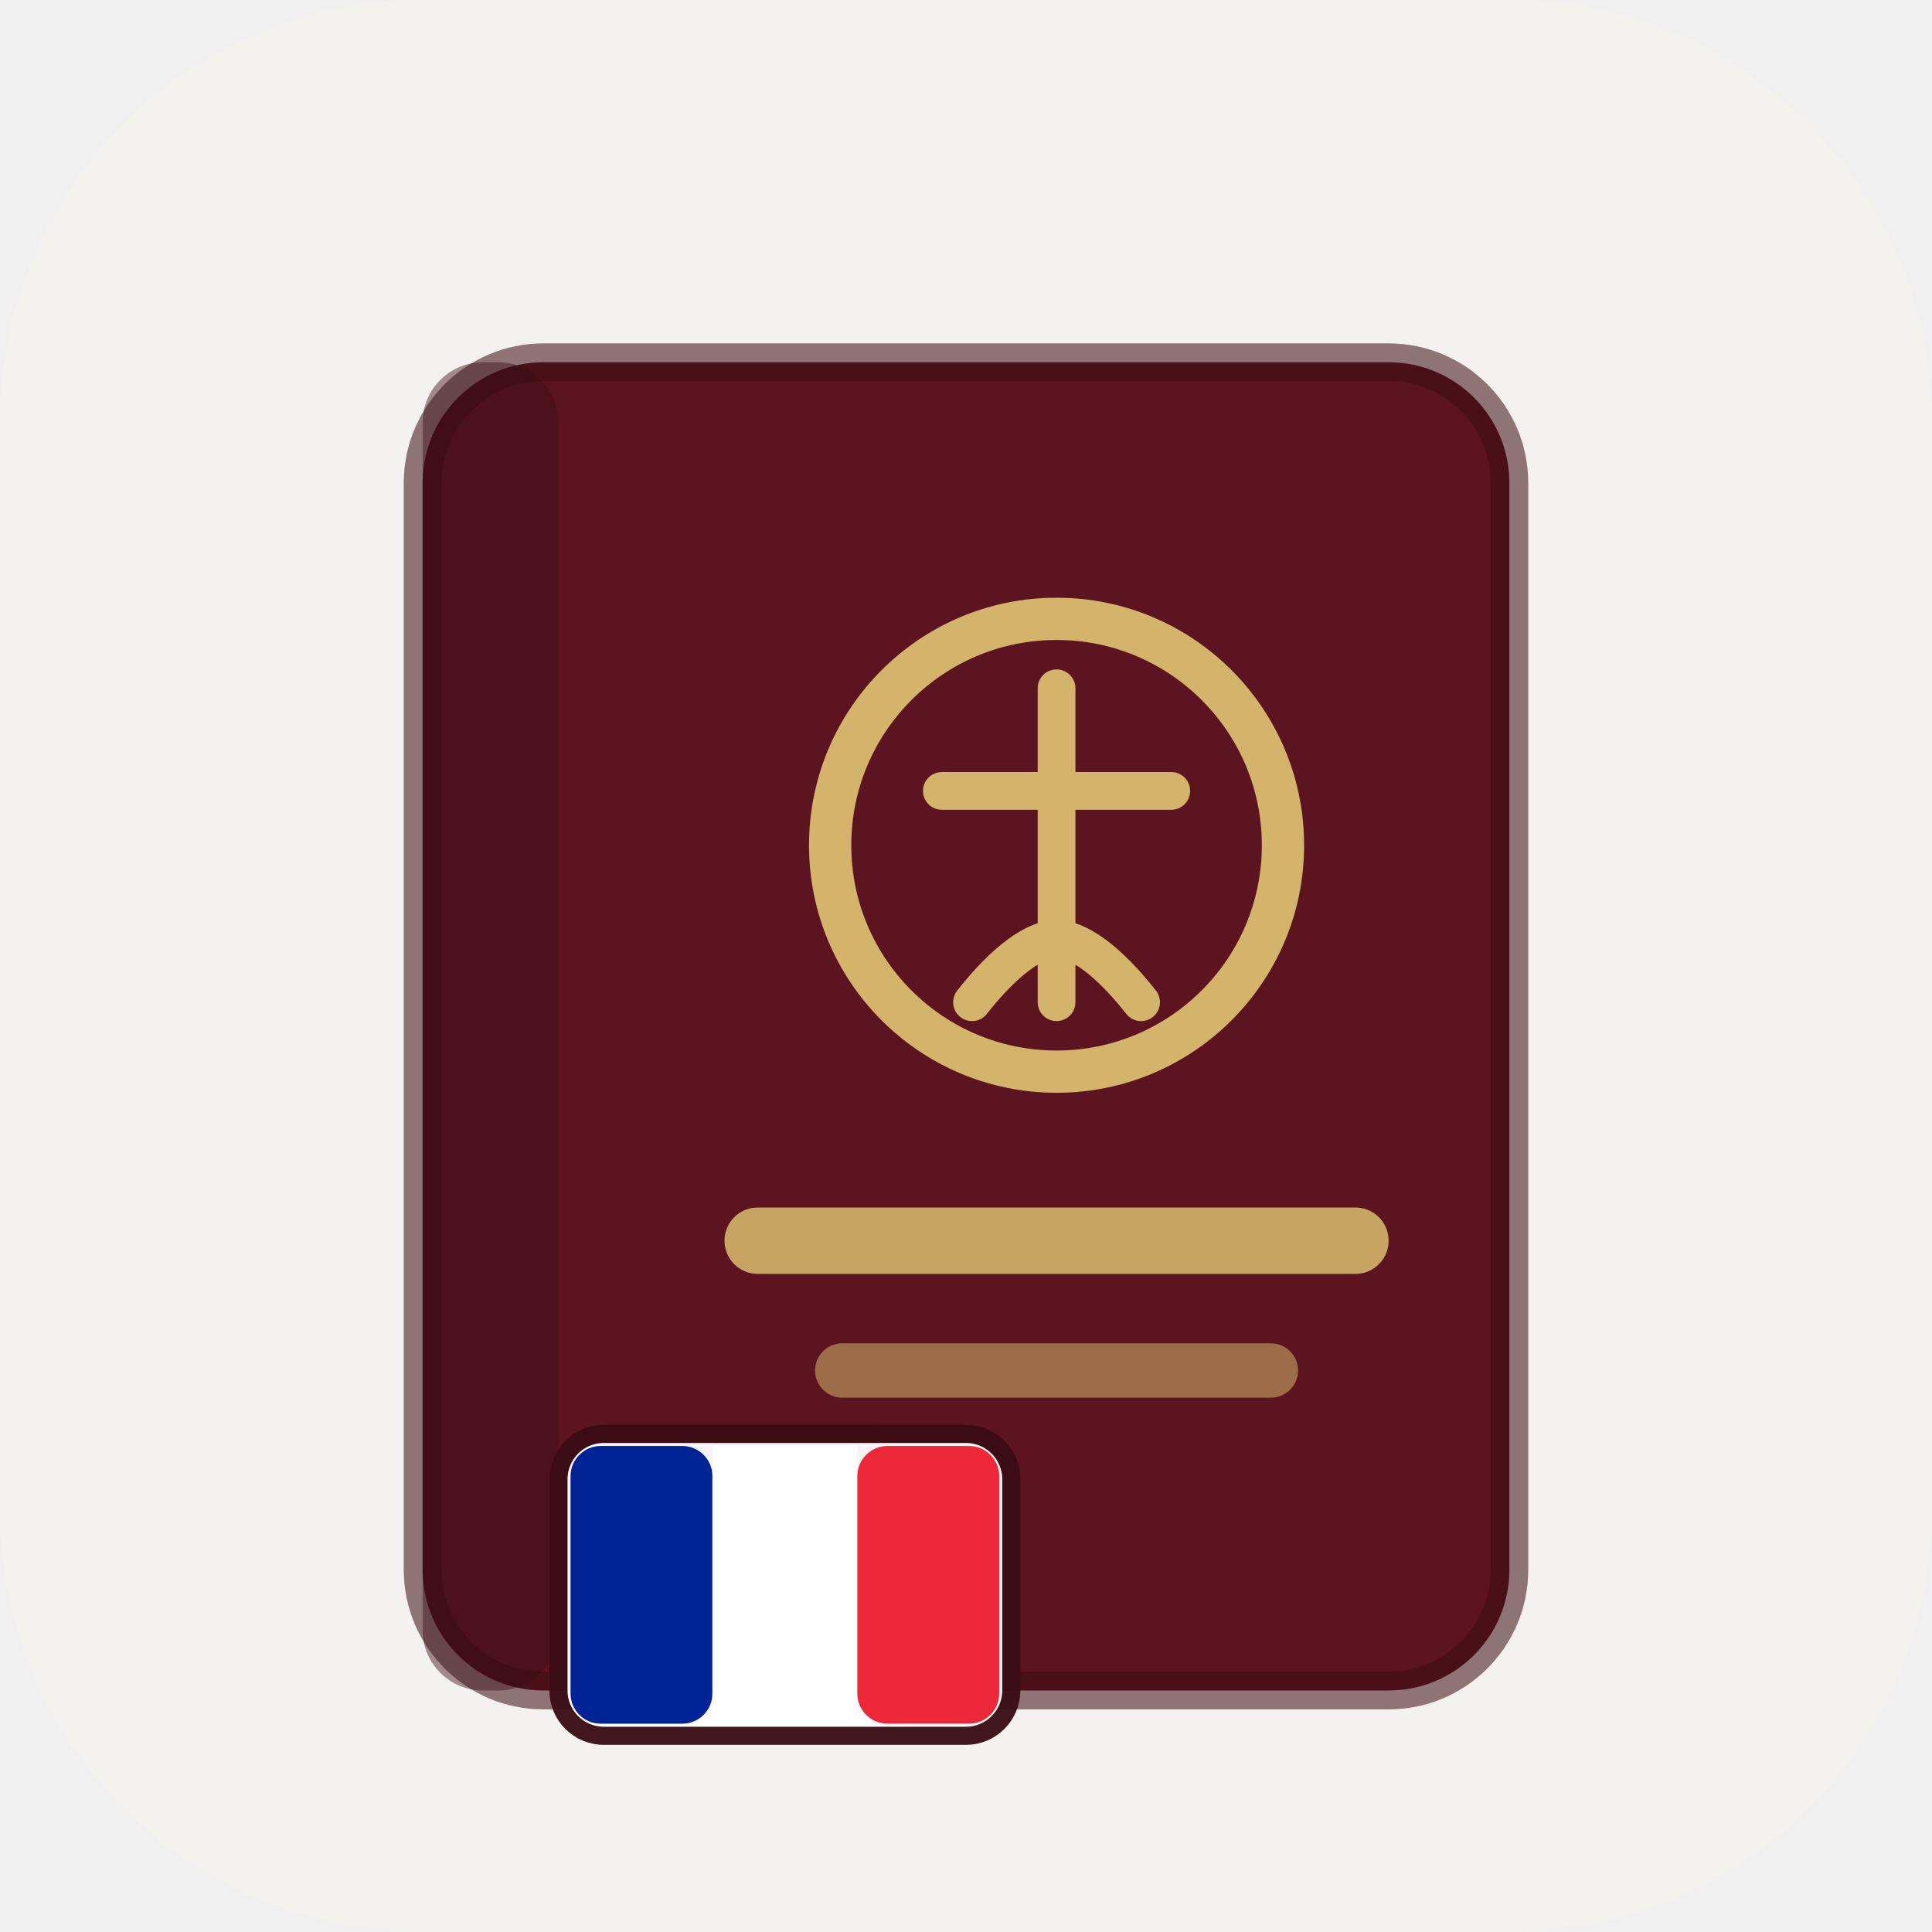
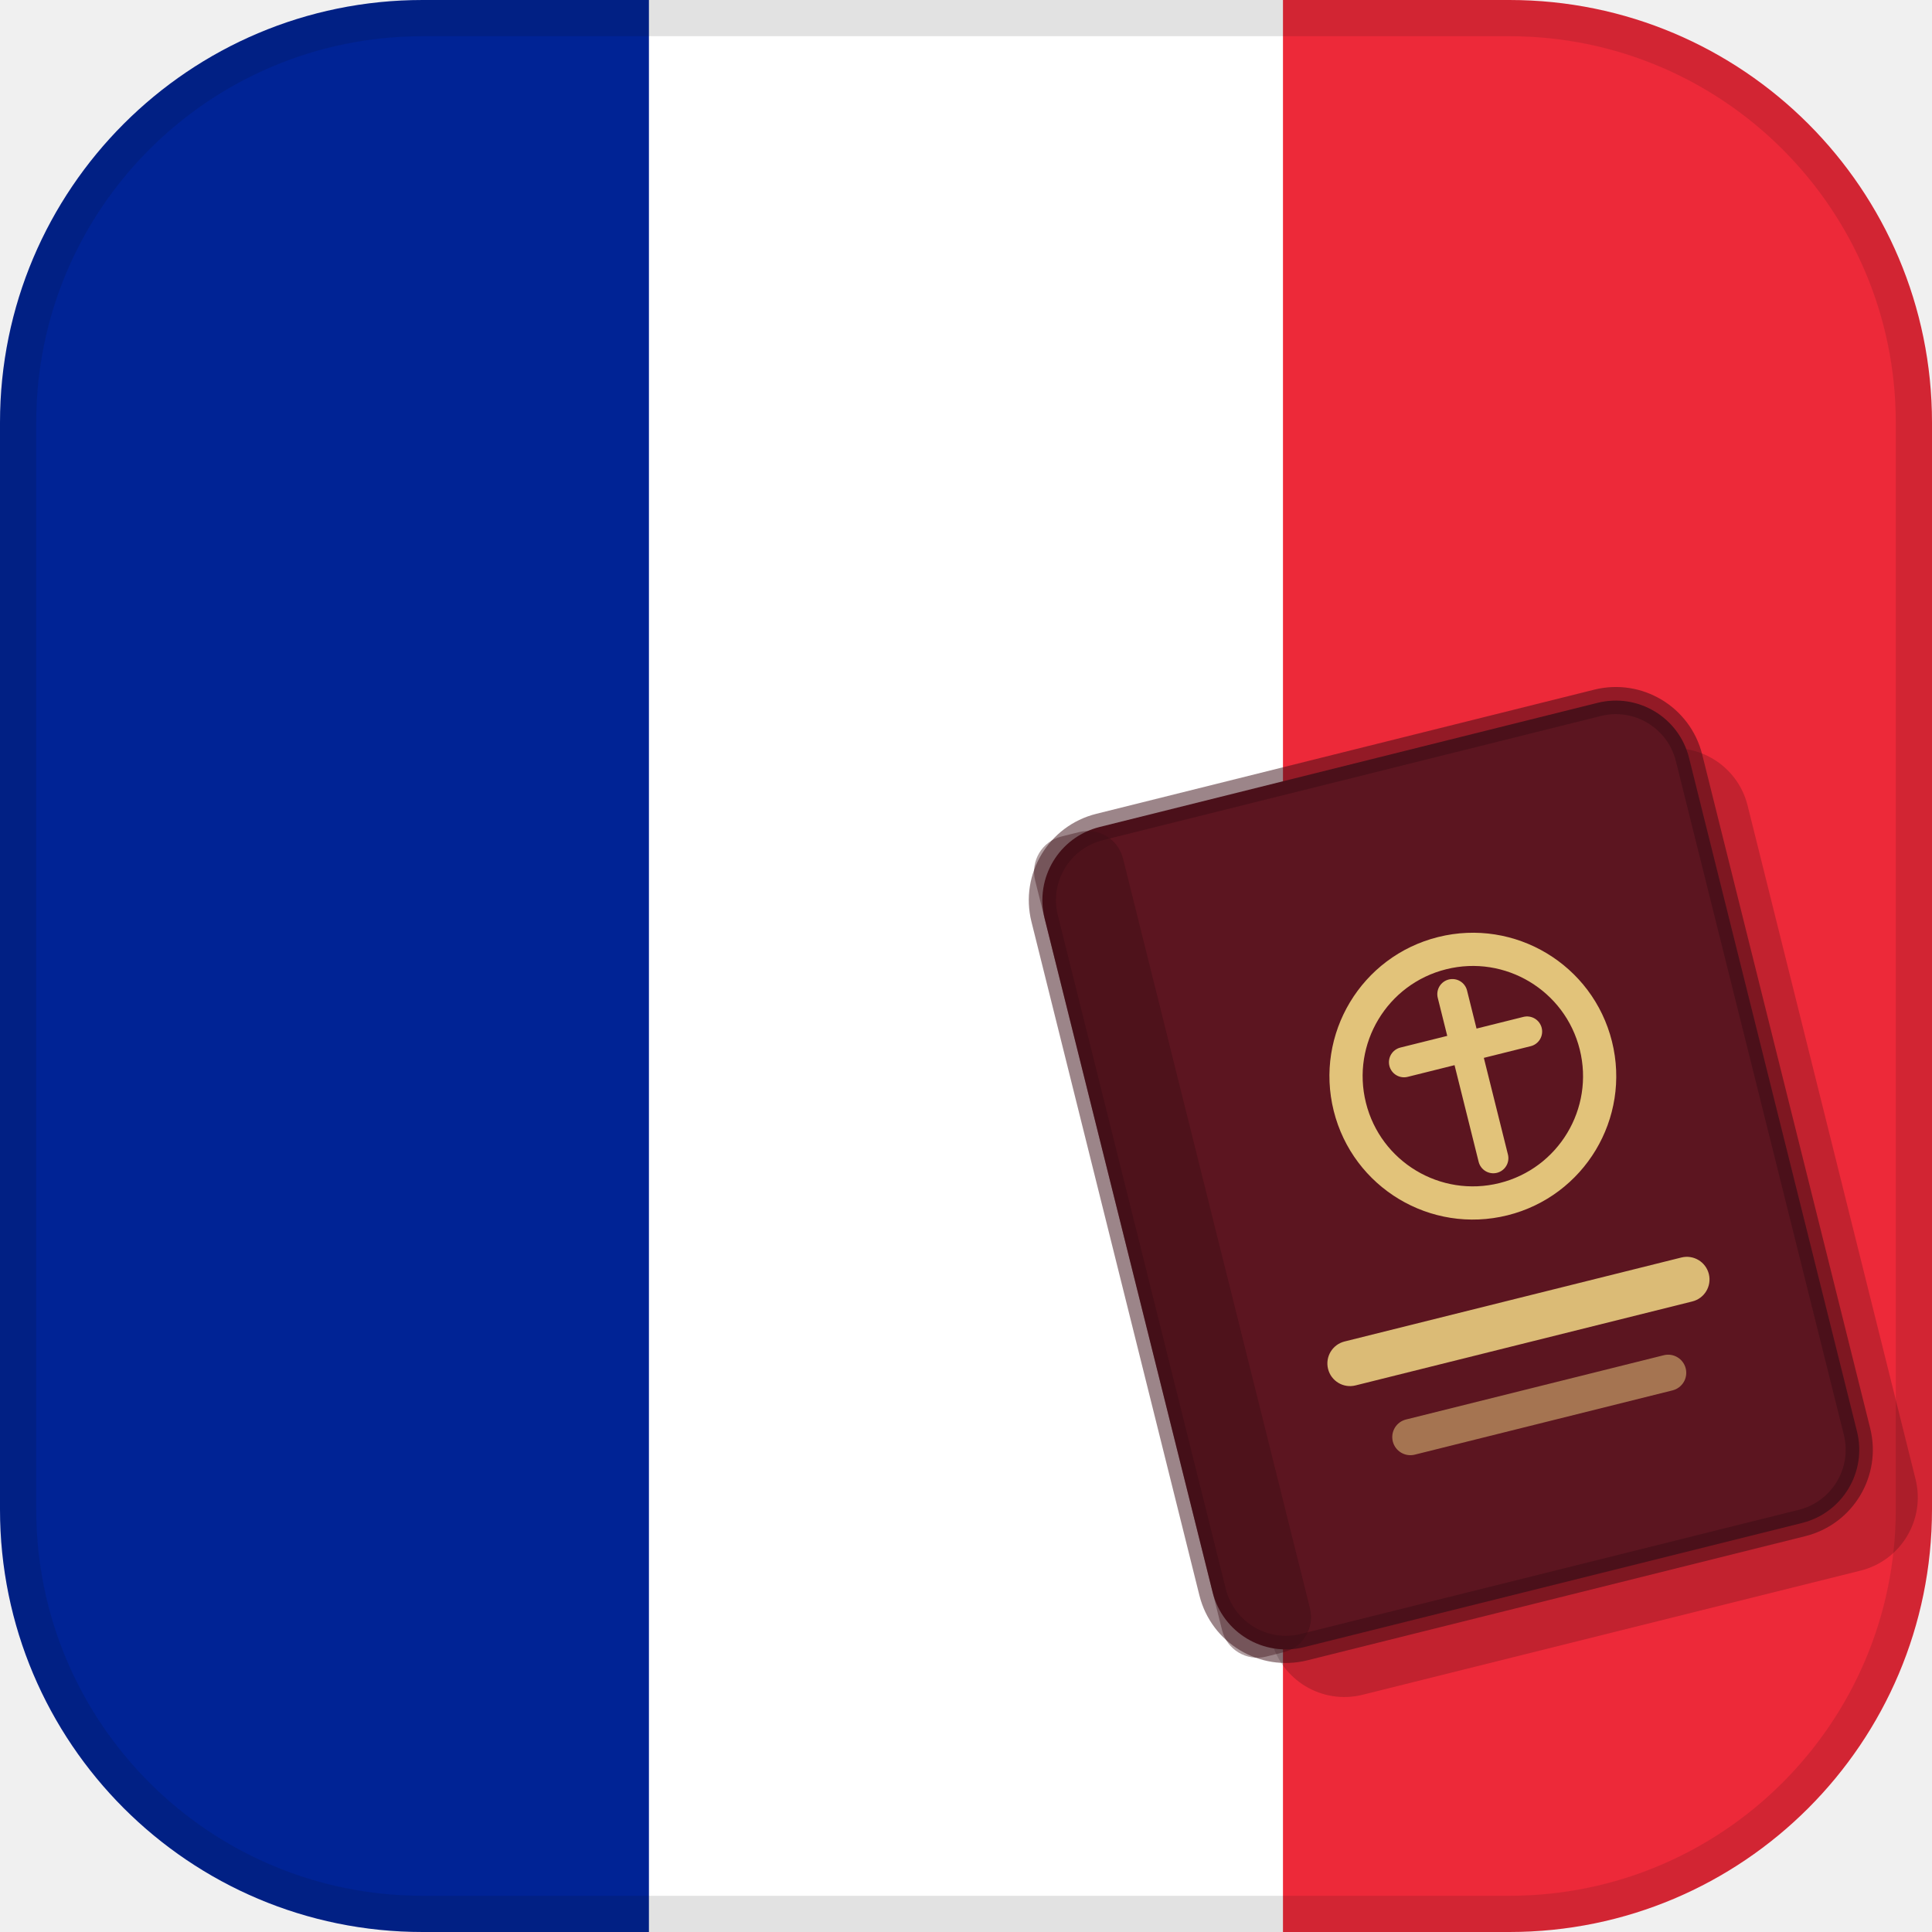
<svg xmlns="http://www.w3.org/2000/svg" viewBox="0 0 64 64" fill="none" role="img" aria-label="VisaExpress — French flag and passport">
-   <rect width="64" height="64" rx="14" fill="#F4F2EE" />
-   <rect x="14" y="12" width="36" height="44" rx="4" fill="#5C1520" />
-   <rect x="14" y="12" width="36" height="44" rx="4" stroke="#3A0C13" stroke-width="1.25" opacity="0.55" />
-   <rect x="14" y="12" width="4.5" height="44" rx="2" fill="#3A0C13" opacity="0.45" />
-   <circle cx="35" cy="28" r="7.5" stroke="#D4B46A" stroke-width="1.4" fill="none" />
-   <path d="M35 22.8v10.4M31.2 26.2h7.6M32.2 33.2c1.1-1.4 2.1-2.1 2.8-2.1s1.7.7 2.8 2.1" stroke="#D4B46A" stroke-width="1.25" stroke-linecap="round" stroke-linejoin="round" />
-   <rect x="24" y="40" width="22" height="2.2" rx="1.1" fill="#D4B46A" opacity="0.9" />
-   <rect x="27" y="44.5" width="16" height="1.8" rx="0.9" fill="#D4B46A" opacity="0.55" />
-   <g transform="translate(18.5 47.5)">
-     <rect width="15" height="10" rx="1.5" fill="#fff" stroke="#3A0C13" stroke-width="0.6" opacity="0.95" />
-     <rect x="0.4" y="0.4" width="4.7" height="9.2" rx="1" fill="#002395" />
-     <rect x="5.1" y="0.4" width="4.8" height="9.2" fill="#fff" />
-     <rect x="9.9" y="0.4" width="4.7" height="9.2" rx="1" fill="#ED2939" />
+   <defs>
+     <clipPath id="ve-plate">
+       <rect width="64" height="64" rx="14" />
+     </clipPath>
+   </defs>
+   <g clip-path="url(#ve-plate)">
+     <rect width="64" height="64" rx="14" fill="#fff" />
+     <rect width="21.5" height="64" fill="#002395" />
+     <rect x="21.5" width="21" height="64" fill="#FFFFFF" />
+     <rect x="42.5" width="21.5" height="64" fill="#ED2939" />
+   </g>
+   <rect x="0.6" y="0.6" width="62.8" height="62.8" rx="13.4" stroke="#0A0A0A" stroke-opacity="0.12" stroke-width="1.2" fill="none" />
+   <g transform="translate(34 28) rotate(-14)">
+     <rect x="1.5" y="2" width="22" height="28" rx="2.5" fill="#000" opacity="0.18" />
+     <rect x="0" y="0" width="22" height="28" rx="2.5" fill="#5C1520" />
+     <rect x="0" y="0" width="22" height="28" rx="2.5" stroke="#3A0C13" stroke-width="0.9" opacity="0.5" />
+     <rect x="0" y="0" width="3" height="28" rx="1.2" fill="#3A0C13" opacity="0.4" />
+     <circle cx="12.5" cy="11" r="4.2" stroke="#E2C37A" stroke-width="1.1" fill="none" />
+     <path d="M12.5 8.2v5.6M10.4 10h4.2" stroke="#E2C37A" stroke-width="1" stroke-linecap="round" />
+     <rect x="5.5" y="18.5" width="13" height="1.5" rx="0.75" fill="#E2C37A" opacity="0.95" />
+     <rect x="7" y="21.5" width="10" height="1.2" rx="0.6" fill="#E2C37A" opacity="0.55" />
  </g>
</svg>
